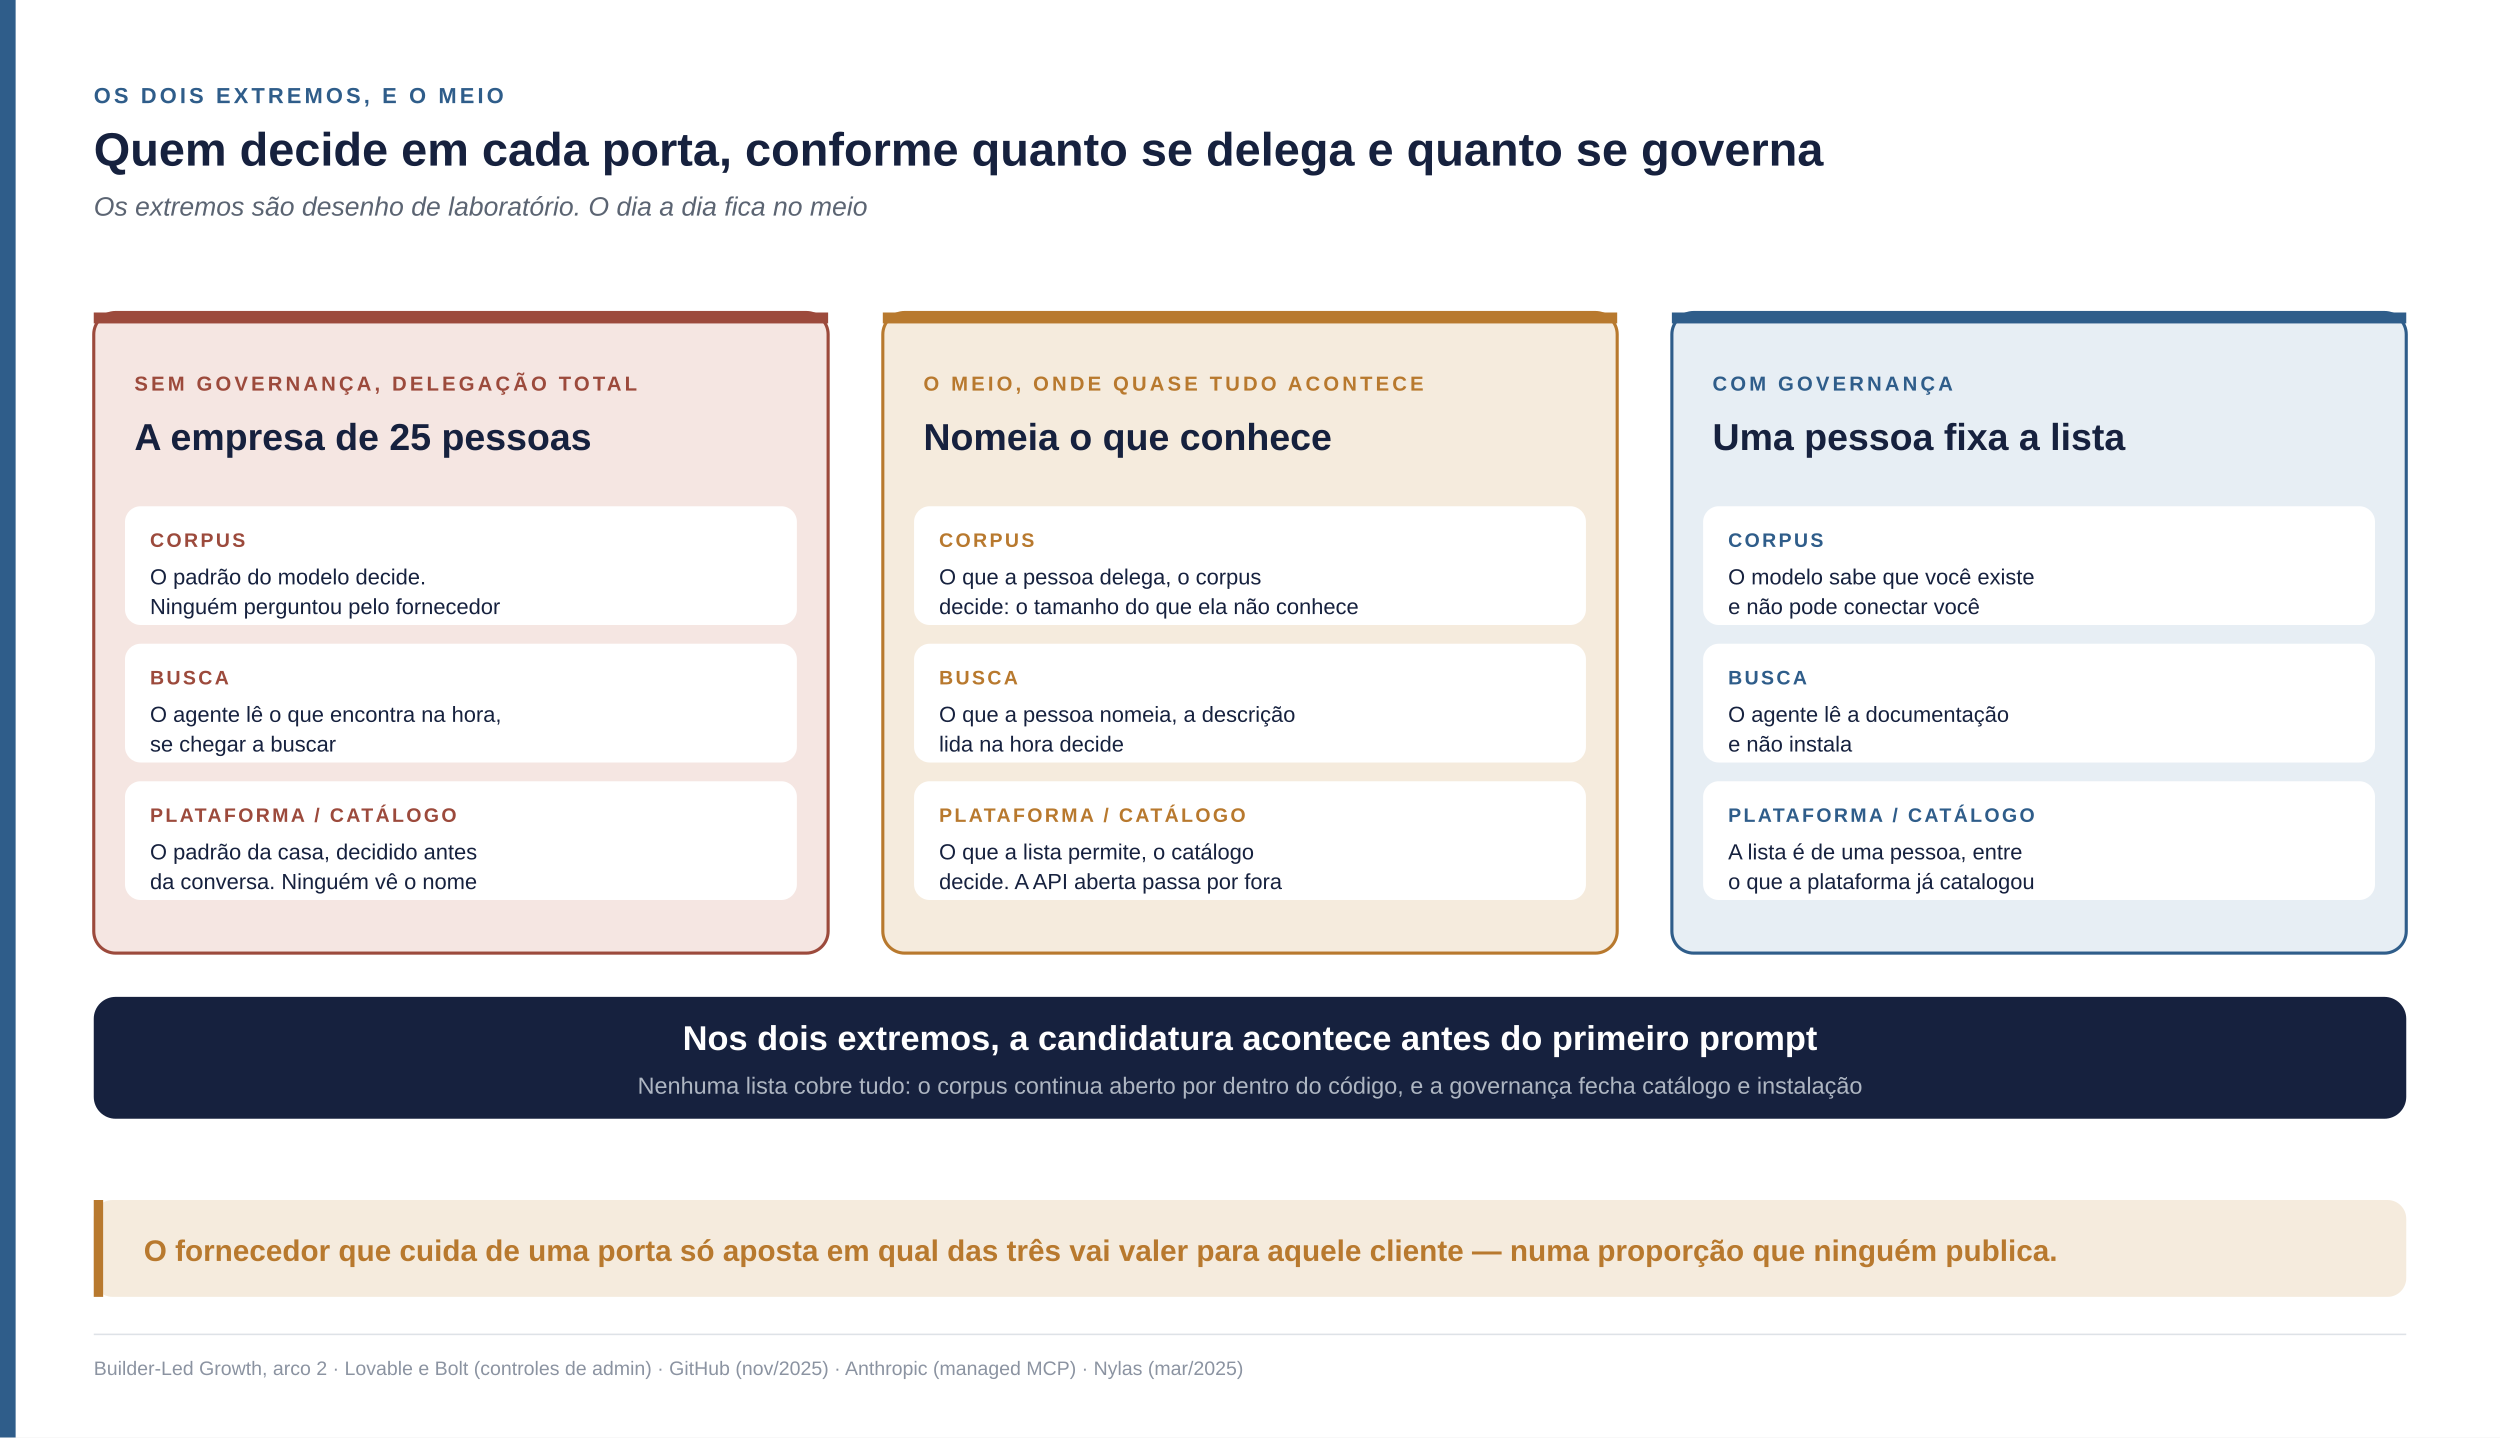
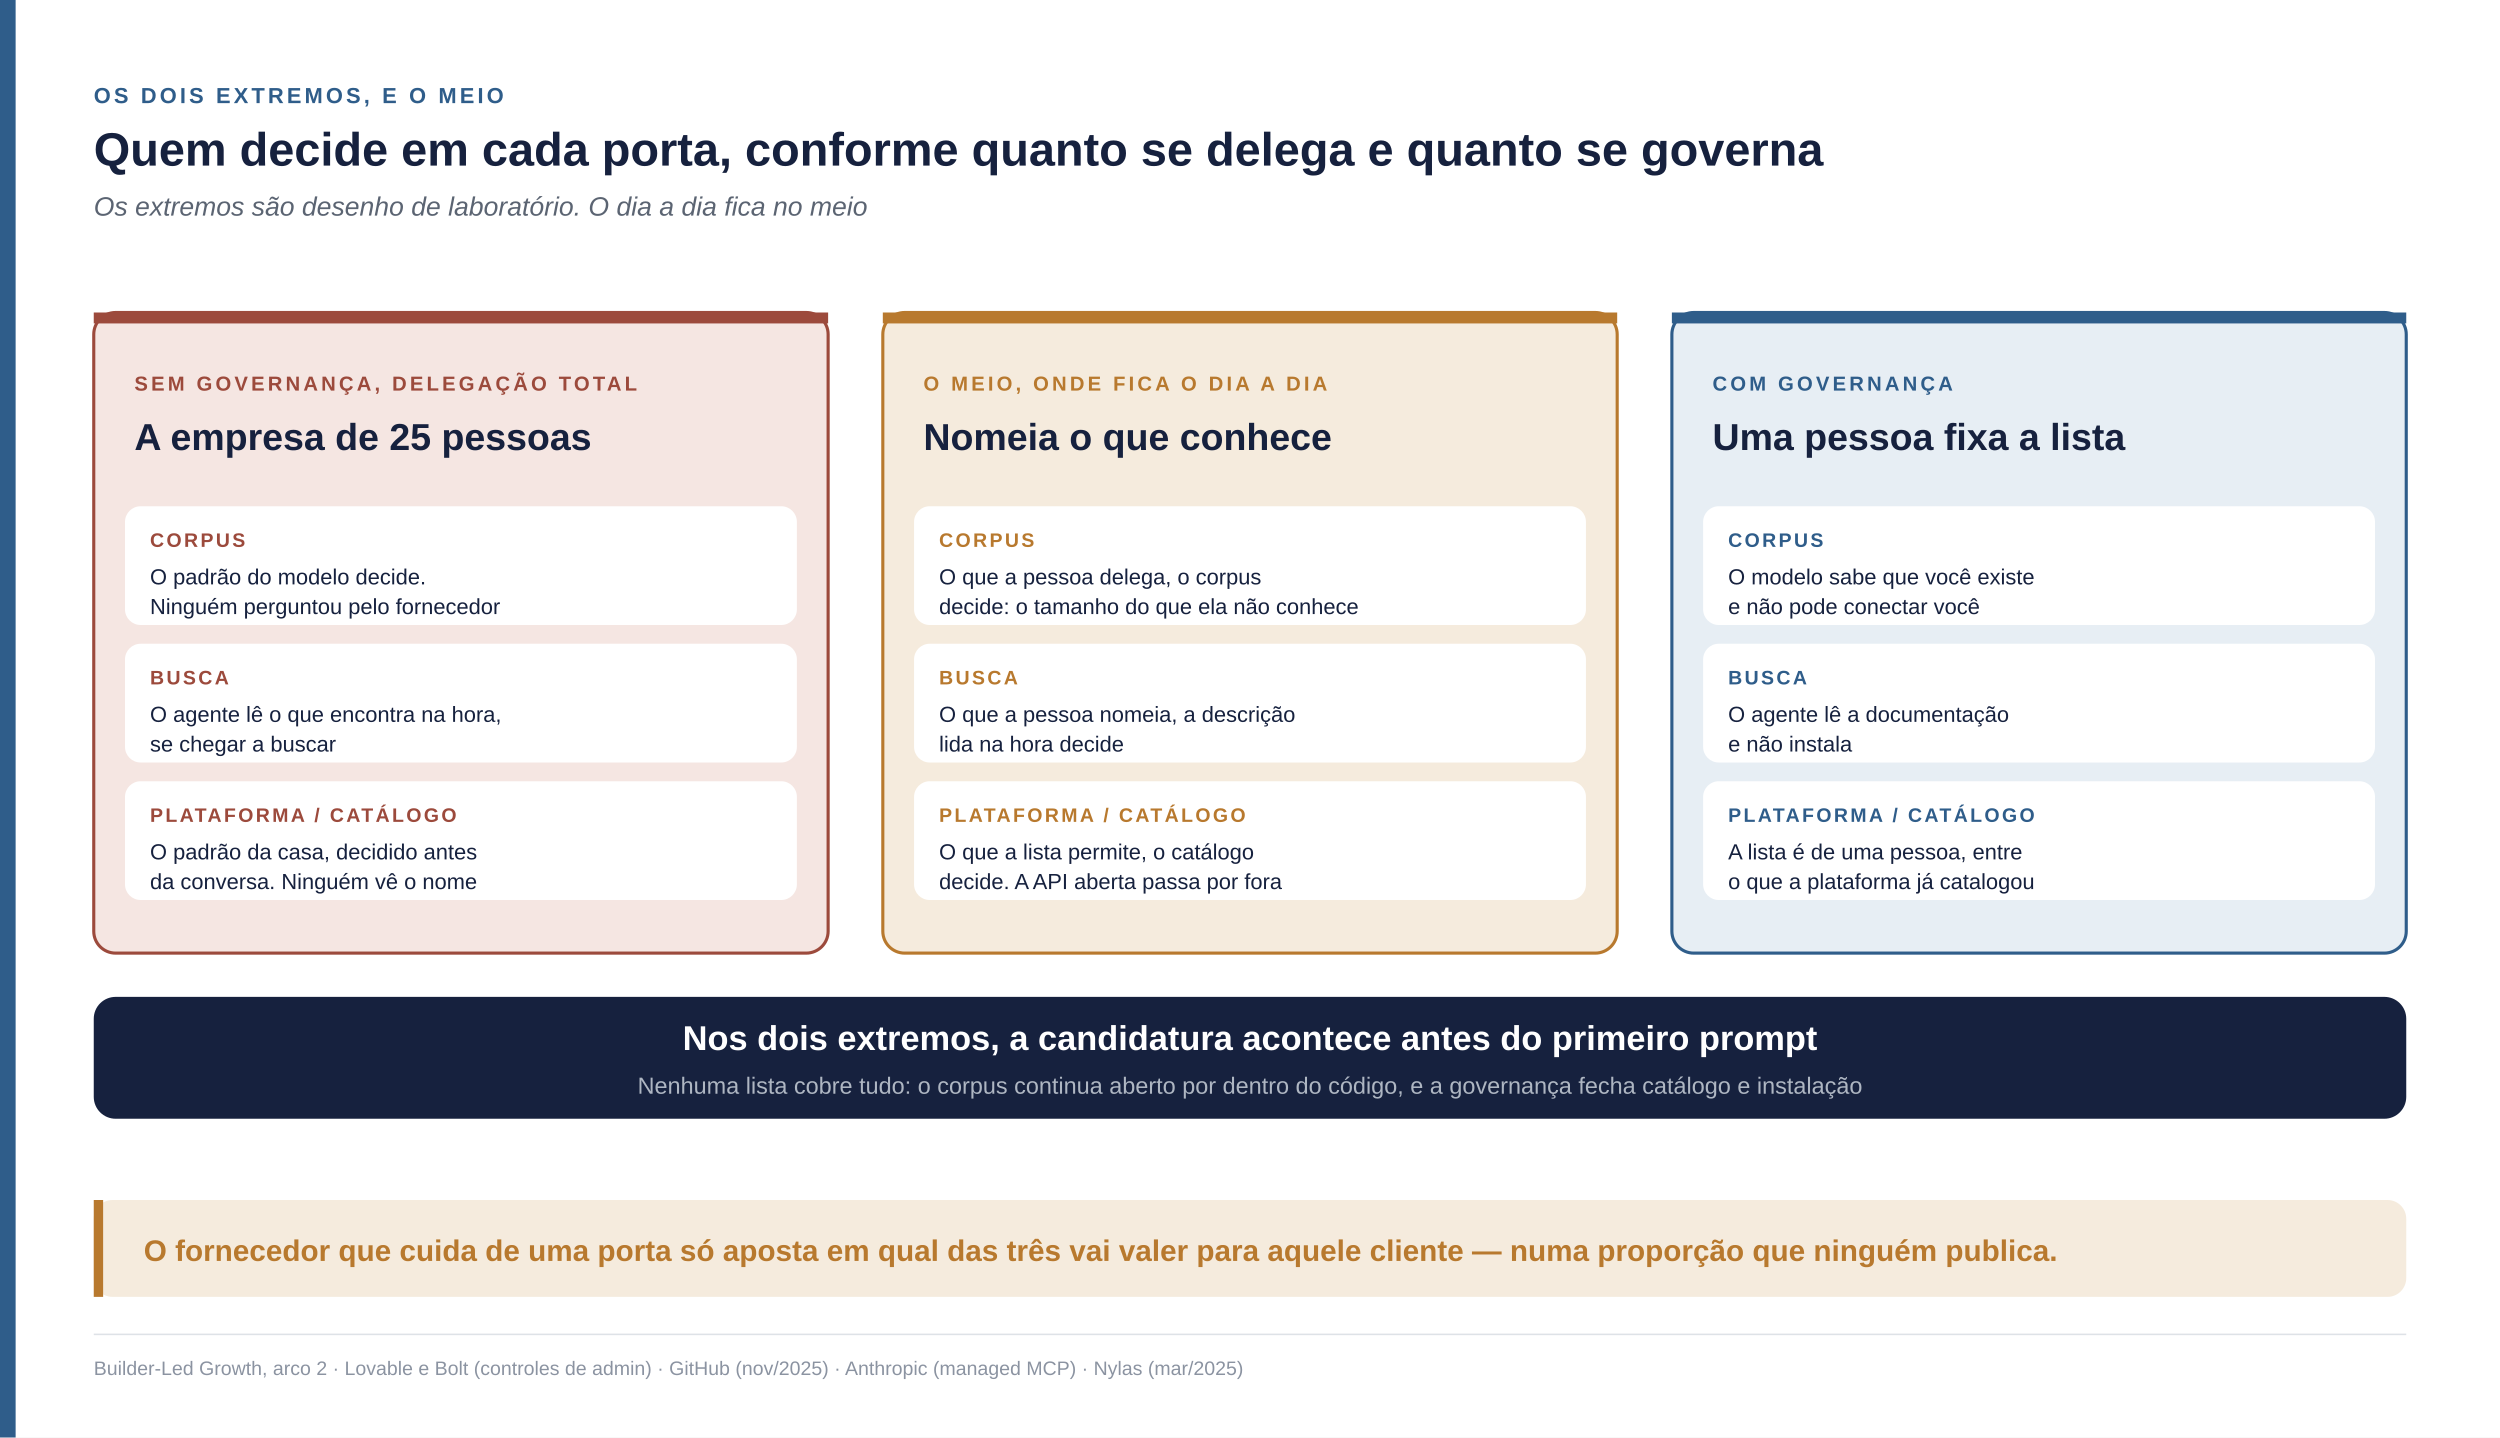
<svg xmlns="http://www.w3.org/2000/svg" width="1600" height="920" viewBox="0 0 1600 920">
  <defs>
    <marker id="a" viewBox="0 0 10 10" refX="9" refY="5" markerWidth="6" markerHeight="6" orient="auto-start-reverse">
      <path d="M 0 0 L 10 5 L 0 10 z" fill="#C7CDD5" />
    </marker>
  </defs>
  <rect x="0" y="0" width="1600" height="920" fill="#FFFFFF" />
  <rect x="0" y="0" width="10" height="920" rx="0" fill="#2F5D8A" />
  <text x="60" y="66" font-family="Liberation Sans, Arial, sans-serif" font-size="14" font-weight="700" font-style="normal" fill="#2F5D8A" text-anchor="start" letter-spacing="2">OS DOIS EXTREMOS, E O MEIO</text>
  <text x="60" y="106" font-family="Liberation Sans, Arial, sans-serif" font-size="30" font-weight="700" font-style="normal" fill="#16213E" text-anchor="start">Quem decide em cada porta, conforme quanto se delega e quanto se governa</text>
  <text x="60" y="138" font-family="Liberation Sans, Arial, sans-serif" font-size="17" font-weight="400" font-style="italic" fill="#5B6472" text-anchor="start">Os extremos são desenho de laboratório. O dia a dia fica no meio</text>
  <rect x="60.0" y="200" width="470" height="410" rx="14" fill="#F5E6E2" />
  <rect x="60.0" y="200" width="470" height="410" rx="14" fill="none" stroke="#9C4A3C" stroke-width="2" />
  <rect x="60.0" y="200" width="470" height="7" rx="0" fill="#9C4A3C" />
  <text x="86.0" y="250" font-family="Liberation Sans, Arial, sans-serif" font-size="13" font-weight="700" font-style="normal" fill="#9C4A3C" text-anchor="start" letter-spacing="2">SEM GOVERNANÇA, DELEGAÇÃO TOTAL</text>
  <text x="86.0" y="288" font-family="Liberation Sans, Arial, sans-serif" font-size="24" font-weight="700" font-style="normal" fill="#16213E" text-anchor="start">A empresa de 25 pessoas</text>
  <rect x="80.0" y="324" width="430" height="76" rx="10" fill="#FFFFFF" />
  <text x="96.0" y="350" font-family="Liberation Sans, Arial, sans-serif" font-size="12.5" font-weight="700" font-style="normal" fill="#9C4A3C" text-anchor="start" letter-spacing="1.5">CORPUS</text>
  <text x="96.0" y="374" font-family="Liberation Sans, Arial, sans-serif" font-size="14" font-weight="400" font-style="normal" fill="#16213E" text-anchor="start">O padrão do modelo decide.</text>
  <text x="96.0" y="393" font-family="Liberation Sans, Arial, sans-serif" font-size="14" font-weight="400" font-style="normal" fill="#16213E" text-anchor="start">Ninguém perguntou pelo fornecedor</text>
  <rect x="80.0" y="412" width="430" height="76" rx="10" fill="#FFFFFF" />
  <text x="96.0" y="438" font-family="Liberation Sans, Arial, sans-serif" font-size="12.5" font-weight="700" font-style="normal" fill="#9C4A3C" text-anchor="start" letter-spacing="1.5">BUSCA</text>
  <text x="96.0" y="462" font-family="Liberation Sans, Arial, sans-serif" font-size="14" font-weight="400" font-style="normal" fill="#16213E" text-anchor="start">O agente lê o que encontra na hora,</text>
  <text x="96.0" y="481" font-family="Liberation Sans, Arial, sans-serif" font-size="14" font-weight="400" font-style="normal" fill="#16213E" text-anchor="start">se chegar a buscar</text>
  <rect x="80.0" y="500" width="430" height="76" rx="10" fill="#FFFFFF" />
  <text x="96.0" y="526" font-family="Liberation Sans, Arial, sans-serif" font-size="12.5" font-weight="700" font-style="normal" fill="#9C4A3C" text-anchor="start" letter-spacing="1.5">PLATAFORMA / CATÁLOGO</text>
  <text x="96.0" y="550" font-family="Liberation Sans, Arial, sans-serif" font-size="14" font-weight="400" font-style="normal" fill="#16213E" text-anchor="start">O padrão da casa, decidido antes</text>
  <text x="96.0" y="569" font-family="Liberation Sans, Arial, sans-serif" font-size="14" font-weight="400" font-style="normal" fill="#16213E" text-anchor="start">da conversa. Ninguém vê o nome</text>
  <rect x="565.0" y="200" width="470" height="410" rx="14" fill="#F5EBDD" />
  <rect x="565.0" y="200" width="470" height="410" rx="14" fill="none" stroke="#B8792E" stroke-width="2" />
  <rect x="565.0" y="200" width="470" height="7" rx="0" fill="#B8792E" />
-   <text x="591.0" y="250" font-family="Liberation Sans, Arial, sans-serif" font-size="13" font-weight="700" font-style="normal" fill="#B8792E" text-anchor="start" letter-spacing="2">O MEIO, ONDE QUASE TUDO ACONTECE</text>
+   <text x="591.0" y="250" font-family="Liberation Sans, Arial, sans-serif" font-size="13" font-weight="700" font-style="normal" fill="#B8792E" text-anchor="start" letter-spacing="2">O MEIO, ONDE FICA O DIA A DIA</text>
  <text x="591.0" y="288" font-family="Liberation Sans, Arial, sans-serif" font-size="24" font-weight="700" font-style="normal" fill="#16213E" text-anchor="start">Nomeia o que conhece</text>
  <rect x="585.0" y="324" width="430" height="76" rx="10" fill="#FFFFFF" />
  <text x="601.0" y="350" font-family="Liberation Sans, Arial, sans-serif" font-size="12.5" font-weight="700" font-style="normal" fill="#B8792E" text-anchor="start" letter-spacing="1.5">CORPUS</text>
  <text x="601.0" y="374" font-family="Liberation Sans, Arial, sans-serif" font-size="14" font-weight="400" font-style="normal" fill="#16213E" text-anchor="start">O que a pessoa delega, o corpus</text>
  <text x="601.0" y="393" font-family="Liberation Sans, Arial, sans-serif" font-size="14" font-weight="400" font-style="normal" fill="#16213E" text-anchor="start">decide: o tamanho do que ela não conhece</text>
  <rect x="585.0" y="412" width="430" height="76" rx="10" fill="#FFFFFF" />
  <text x="601.0" y="438" font-family="Liberation Sans, Arial, sans-serif" font-size="12.5" font-weight="700" font-style="normal" fill="#B8792E" text-anchor="start" letter-spacing="1.5">BUSCA</text>
  <text x="601.0" y="462" font-family="Liberation Sans, Arial, sans-serif" font-size="14" font-weight="400" font-style="normal" fill="#16213E" text-anchor="start">O que a pessoa nomeia, a descrição</text>
  <text x="601.0" y="481" font-family="Liberation Sans, Arial, sans-serif" font-size="14" font-weight="400" font-style="normal" fill="#16213E" text-anchor="start">lida na hora decide</text>
  <rect x="585.0" y="500" width="430" height="76" rx="10" fill="#FFFFFF" />
  <text x="601.0" y="526" font-family="Liberation Sans, Arial, sans-serif" font-size="12.5" font-weight="700" font-style="normal" fill="#B8792E" text-anchor="start" letter-spacing="1.5">PLATAFORMA / CATÁLOGO</text>
  <text x="601.0" y="550" font-family="Liberation Sans, Arial, sans-serif" font-size="14" font-weight="400" font-style="normal" fill="#16213E" text-anchor="start">O que a lista permite, o catálogo</text>
  <text x="601.0" y="569" font-family="Liberation Sans, Arial, sans-serif" font-size="14" font-weight="400" font-style="normal" fill="#16213E" text-anchor="start">decide. A API aberta passa por fora</text>
  <rect x="1070.0" y="200" width="470" height="410" rx="14" fill="#E7EEF4" />
  <rect x="1070.0" y="200" width="470" height="410" rx="14" fill="none" stroke="#2F5D8A" stroke-width="2" />
  <rect x="1070.0" y="200" width="470" height="7" rx="0" fill="#2F5D8A" />
  <text x="1096.0" y="250" font-family="Liberation Sans, Arial, sans-serif" font-size="13" font-weight="700" font-style="normal" fill="#2F5D8A" text-anchor="start" letter-spacing="2">COM GOVERNANÇA</text>
  <text x="1096.0" y="288" font-family="Liberation Sans, Arial, sans-serif" font-size="24" font-weight="700" font-style="normal" fill="#16213E" text-anchor="start">Uma pessoa fixa a lista</text>
  <rect x="1090.0" y="324" width="430" height="76" rx="10" fill="#FFFFFF" />
  <text x="1106.0" y="350" font-family="Liberation Sans, Arial, sans-serif" font-size="12.5" font-weight="700" font-style="normal" fill="#2F5D8A" text-anchor="start" letter-spacing="1.5">CORPUS</text>
  <text x="1106.0" y="374" font-family="Liberation Sans, Arial, sans-serif" font-size="14" font-weight="400" font-style="normal" fill="#16213E" text-anchor="start">O modelo sabe que você existe</text>
  <text x="1106.0" y="393" font-family="Liberation Sans, Arial, sans-serif" font-size="14" font-weight="400" font-style="normal" fill="#16213E" text-anchor="start">e não pode conectar você</text>
  <rect x="1090.0" y="412" width="430" height="76" rx="10" fill="#FFFFFF" />
  <text x="1106.0" y="438" font-family="Liberation Sans, Arial, sans-serif" font-size="12.5" font-weight="700" font-style="normal" fill="#2F5D8A" text-anchor="start" letter-spacing="1.5">BUSCA</text>
  <text x="1106.0" y="462" font-family="Liberation Sans, Arial, sans-serif" font-size="14" font-weight="400" font-style="normal" fill="#16213E" text-anchor="start">O agente lê a documentação</text>
  <text x="1106.0" y="481" font-family="Liberation Sans, Arial, sans-serif" font-size="14" font-weight="400" font-style="normal" fill="#16213E" text-anchor="start">e não instala</text>
  <rect x="1090.0" y="500" width="430" height="76" rx="10" fill="#FFFFFF" />
  <text x="1106.0" y="526" font-family="Liberation Sans, Arial, sans-serif" font-size="12.5" font-weight="700" font-style="normal" fill="#2F5D8A" text-anchor="start" letter-spacing="1.5">PLATAFORMA / CATÁLOGO</text>
  <text x="1106.0" y="550" font-family="Liberation Sans, Arial, sans-serif" font-size="14" font-weight="400" font-style="normal" fill="#16213E" text-anchor="start">A lista é de uma pessoa, entre</text>
  <text x="1106.0" y="569" font-family="Liberation Sans, Arial, sans-serif" font-size="14" font-weight="400" font-style="normal" fill="#16213E" text-anchor="start">o que a plataforma já catalogou</text>
  <rect x="60" y="638" width="1480" height="78" rx="14" fill="#16213E" />
  <text x="800.0" y="672" font-family="Liberation Sans, Arial, sans-serif" font-size="22" font-weight="700" font-style="normal" fill="#FFFFFF" text-anchor="middle">Nos dois extremos, a candidatura acontece antes do primeiro prompt</text>
  <text x="800.0" y="700" font-family="Liberation Sans, Arial, sans-serif" font-size="15" font-weight="400" font-style="normal" fill="#AEB6C2" text-anchor="middle">Nenhuma lista cobre tudo: o corpus continua aberto por dentro do código, e a governança fecha catálogo e instalação</text>
  <rect x="60" y="768" width="1480" height="62" rx="12" fill="#F5EBDD" />
  <rect x="60" y="768" width="6" height="62" rx="0" fill="#B8792E" />
  <text x="92" y="807" font-family="Liberation Sans, Arial, sans-serif" font-size="19" font-weight="700" font-style="normal" fill="#B8792E" text-anchor="start">O fornecedor que cuida de uma porta só aposta em qual das três vai valer para aquele cliente — numa proporção que ninguém publica.</text>
  <line x1="60" y1="854" x2="1540" y2="854" stroke="#DEE2E7" stroke-width="1" />
  <text x="60" y="880" font-family="Liberation Sans, Arial, sans-serif" font-size="12.5" font-weight="400" font-style="normal" fill="#8B93A1" text-anchor="start">Builder-Led Growth, arco 2 · Lovable e Bolt (controles de admin) · GitHub (nov/2025) · Anthropic (managed MCP) · Nylas (mar/2025)</text>
</svg>
